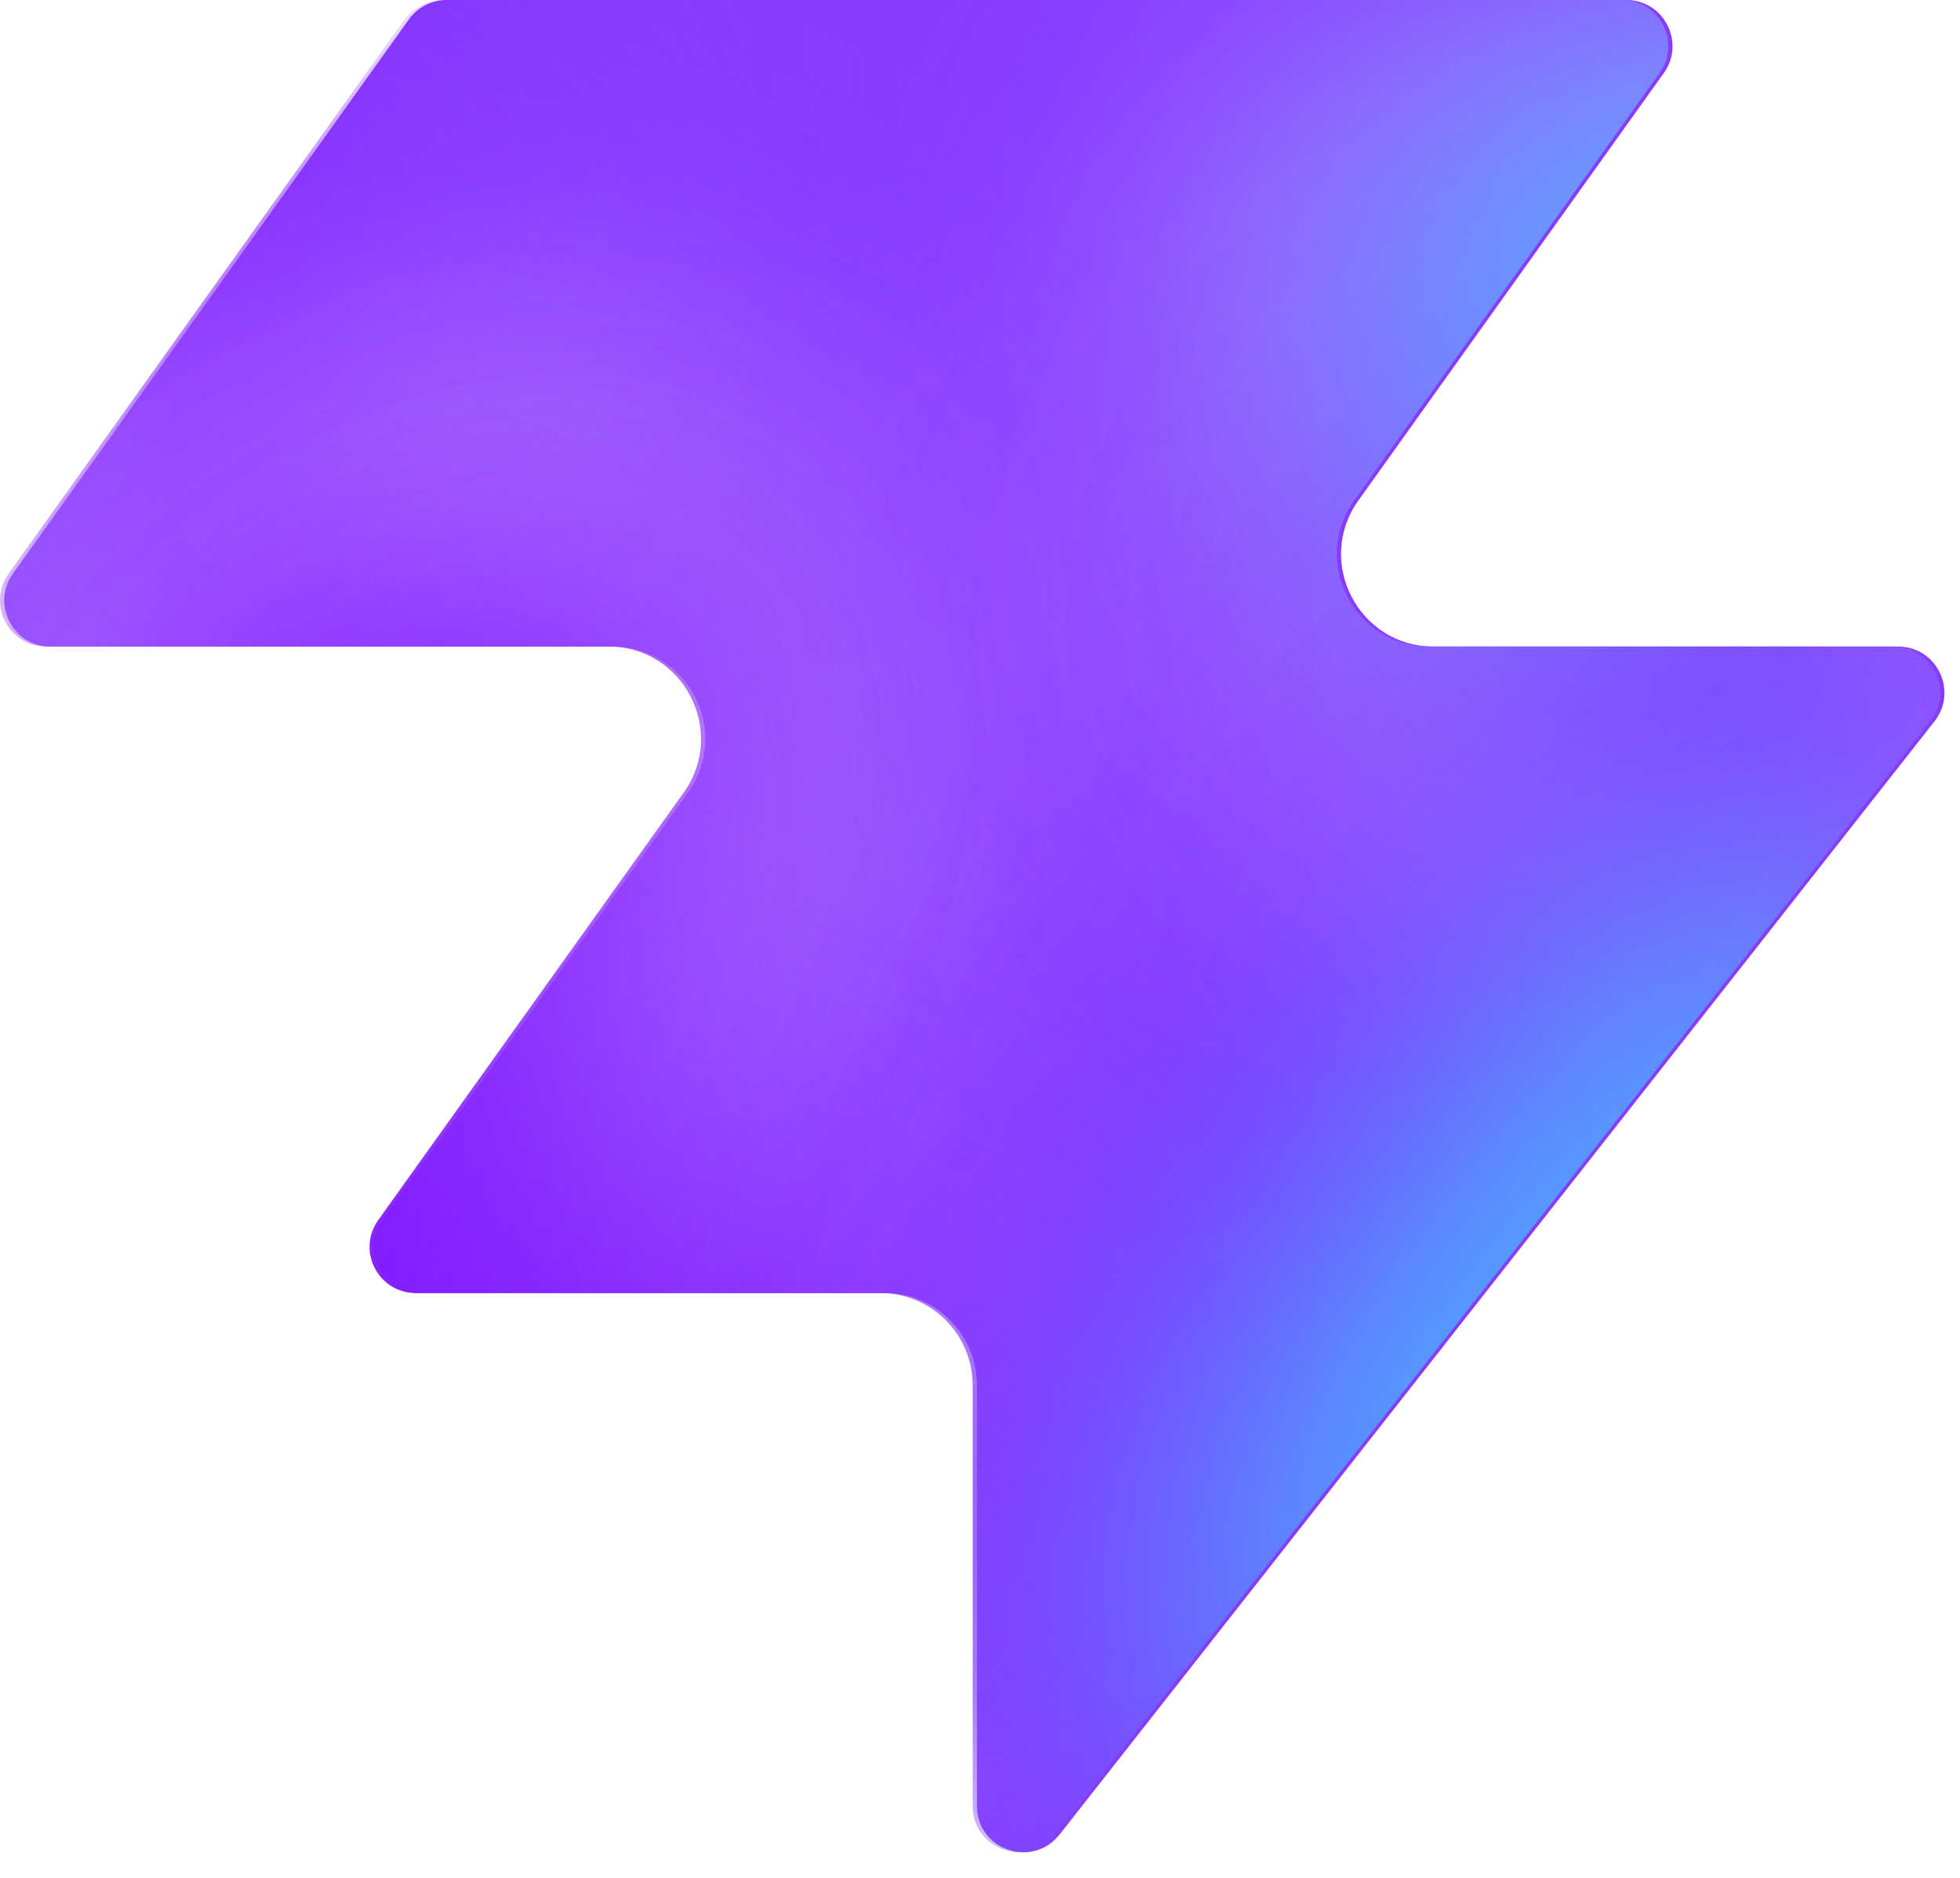
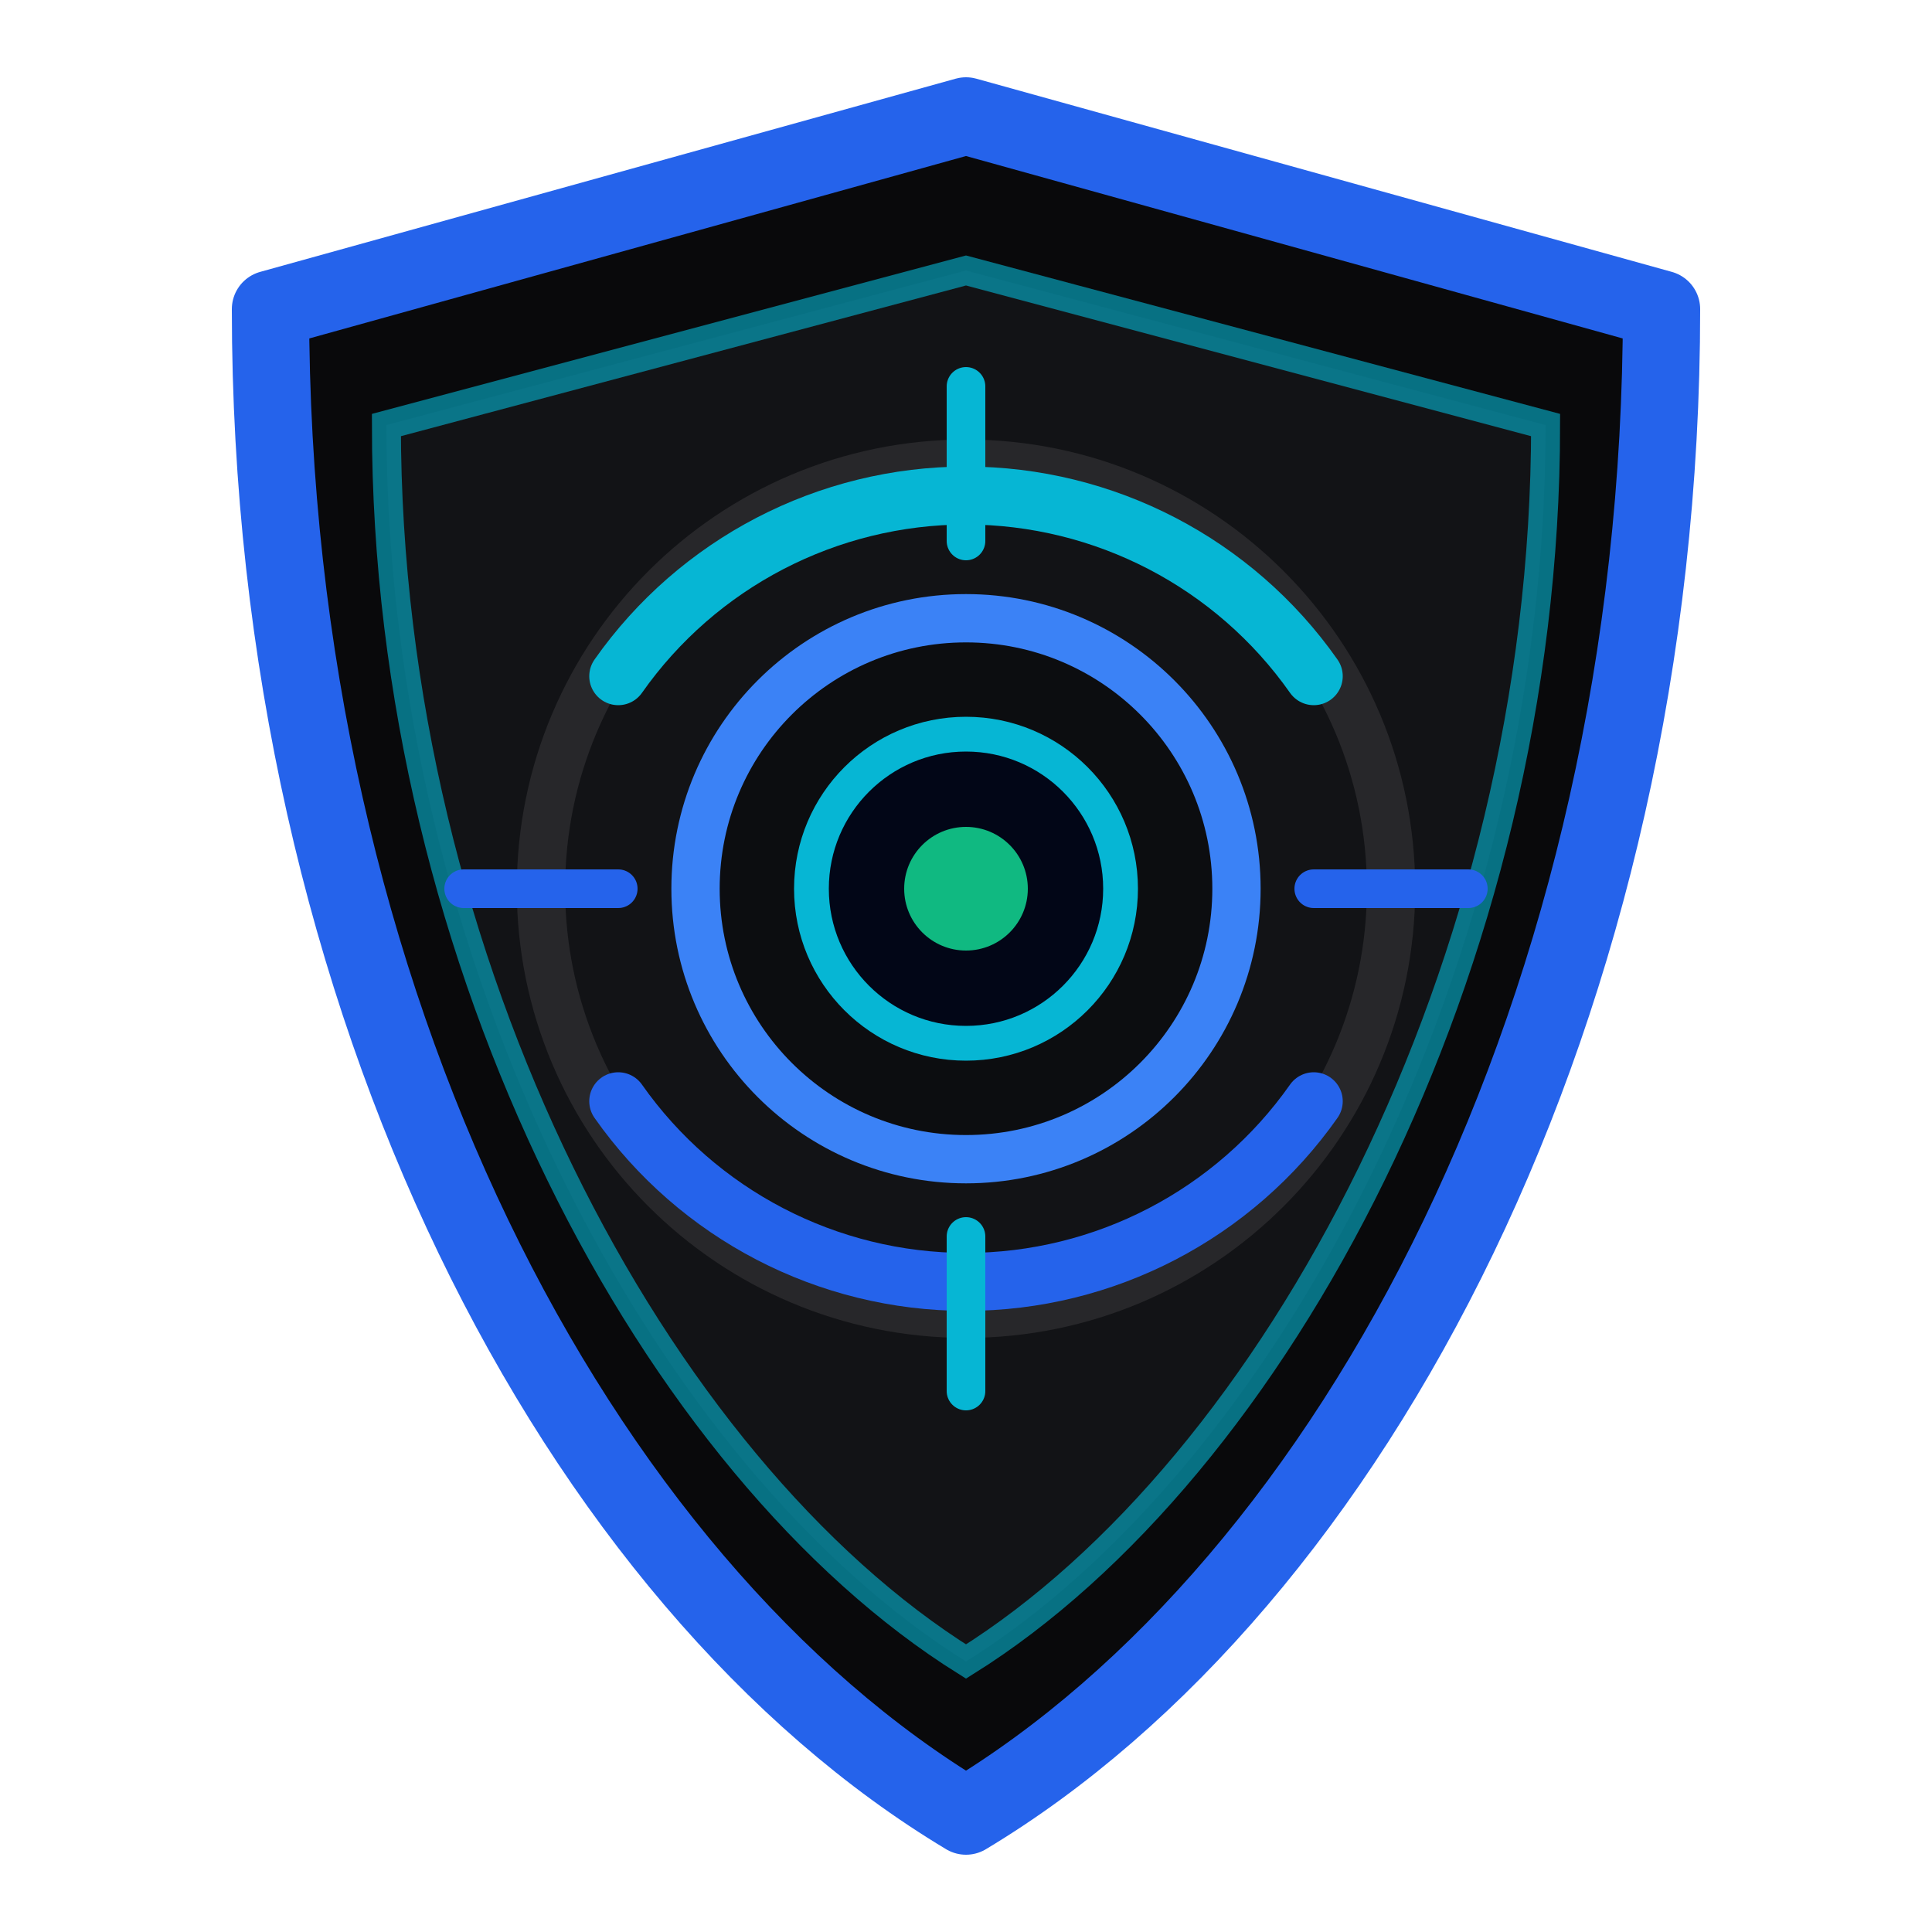
- <svg xmlns="http://www.w3.org/2000/svg" width="48" height="46" fill="none" viewBox="0 0 48 46">
-   <path fill="#863bff" d="M25.946 44.938c-.664.845-2.021.375-2.021-.698V33.937a2.26 2.26 0 0 0-2.262-2.262H10.287c-.92 0-1.456-1.04-.92-1.788l7.48-10.471c1.07-1.497 0-3.578-1.842-3.578H1.237c-.92 0-1.456-1.04-.92-1.788L10.013.474c.214-.297.556-.474.92-.474h28.894c.92 0 1.456 1.04.92 1.788l-7.48 10.471c-1.07 1.498 0 3.579 1.842 3.579h11.377c.943 0 1.473 1.088.89 1.83L25.947 44.94z" style="fill:#863bff;fill:color(display-p3 .525 .23 1);fill-opacity:1" />
-   <mask id="a" width="48" height="46" x="0" y="0" maskUnits="userSpaceOnUse" style="mask-type:alpha">
-     <path fill="#000" d="M25.842 44.938c-.664.844-2.021.375-2.021-.698V33.937a2.26 2.26 0 0 0-2.262-2.262H10.183c-.92 0-1.456-1.04-.92-1.788l7.48-10.471c1.07-1.498 0-3.579-1.842-3.579H1.133c-.92 0-1.456-1.04-.92-1.787L9.91.473c.214-.297.556-.474.92-.474h28.894c.92 0 1.456 1.04.92 1.788l-7.48 10.471c-1.07 1.498 0 3.578 1.842 3.578h11.377c.943 0 1.473 1.088.89 1.832L25.843 44.94z" style="fill:#000;fill-opacity:1" />
-   </mask>
-   <g mask="url(#a)">
-     <g filter="url(#b)">
-       <ellipse cx="5.508" cy="14.704" fill="#ede6ff" rx="5.508" ry="14.704" style="fill:#ede6ff;fill:color(display-p3 .927 .903 1);fill-opacity:1" transform="matrix(.00324 1 1 -.00324 -4.47 31.516)" />
-     </g>
-     <g filter="url(#c)">
-       <ellipse cx="10.399" cy="29.851" fill="#ede6ff" rx="10.399" ry="29.851" style="fill:#ede6ff;fill:color(display-p3 .927 .903 1);fill-opacity:1" transform="matrix(.00324 1 1 -.00324 -39.328 7.883)" />
-     </g>
-     <g filter="url(#d)">
-       <ellipse cx="5.508" cy="30.487" fill="#7e14ff" rx="5.508" ry="30.487" style="fill:#7e14ff;fill:color(display-p3 .492 .077 1);fill-opacity:1" transform="rotate(89.814 -25.913 -14.639)scale(1 -1)" />
-     </g>
-     <g filter="url(#e)">
-       <ellipse cx="5.508" cy="30.599" fill="#7e14ff" rx="5.508" ry="30.599" style="fill:#7e14ff;fill:color(display-p3 .492 .077 1);fill-opacity:1" transform="rotate(89.814 -32.644 -3.334)scale(1 -1)" />
-     </g>
-     <g filter="url(#f)">
-       <ellipse cx="5.508" cy="30.599" fill="#7e14ff" rx="5.508" ry="30.599" style="fill:#7e14ff;fill:color(display-p3 .492 .077 1);fill-opacity:1" transform="matrix(.00324 1 1 -.00324 -34.34 30.47)" />
-     </g>
-     <g filter="url(#g)">
-       <ellipse cx="14.072" cy="22.078" fill="#ede6ff" rx="14.072" ry="22.078" style="fill:#ede6ff;fill:color(display-p3 .927 .903 1);fill-opacity:1" transform="rotate(93.35 24.506 48.493)scale(-1 1)" />
-     </g>
-     <g filter="url(#h)">
-       <ellipse cx="3.47" cy="21.501" fill="#7e14ff" rx="3.47" ry="21.501" style="fill:#7e14ff;fill:color(display-p3 .492 .077 1);fill-opacity:1" transform="rotate(89.009 28.708 47.59)scale(-1 1)" />
-     </g>
-     <g filter="url(#i)">
-       <ellipse cx="3.47" cy="21.501" fill="#7e14ff" rx="3.47" ry="21.501" style="fill:#7e14ff;fill:color(display-p3 .492 .077 1);fill-opacity:1" transform="rotate(89.009 28.708 47.59)scale(-1 1)" />
-     </g>
-     <g filter="url(#j)">
-       <ellipse cx=".387" cy="8.972" fill="#7e14ff" rx="4.407" ry="29.108" style="fill:#7e14ff;fill:color(display-p3 .492 .077 1);fill-opacity:1" transform="rotate(39.51 .387 8.972)" />
-     </g>
-     <g filter="url(#k)">
-       <ellipse cx="47.523" cy="-6.092" fill="#7e14ff" rx="4.407" ry="29.108" style="fill:#7e14ff;fill:color(display-p3 .492 .077 1);fill-opacity:1" transform="rotate(37.892 47.523 -6.092)" />
-     </g>
-     <g filter="url(#l)">
-       <ellipse cx="41.412" cy="6.333" fill="#47bfff" rx="5.971" ry="9.665" style="fill:#47bfff;fill:color(display-p3 .28 .748 1);fill-opacity:1" transform="rotate(37.892 41.412 6.333)" />
-     </g>
-     <g filter="url(#m)">
-       <ellipse cx="-1.879" cy="38.332" fill="#7e14ff" rx="4.407" ry="29.108" style="fill:#7e14ff;fill:color(display-p3 .492 .077 1);fill-opacity:1" transform="rotate(37.892 -1.88 38.332)" />
-     </g>
-     <g filter="url(#n)">
-       <ellipse cx="-1.879" cy="38.332" fill="#7e14ff" rx="4.407" ry="29.108" style="fill:#7e14ff;fill:color(display-p3 .492 .077 1);fill-opacity:1" transform="rotate(37.892 -1.88 38.332)" />
-     </g>
-     <g filter="url(#o)">
-       <ellipse cx="35.651" cy="29.907" fill="#7e14ff" rx="4.407" ry="29.108" style="fill:#7e14ff;fill:color(display-p3 .492 .077 1);fill-opacity:1" transform="rotate(37.892 35.651 29.907)" />
-     </g>
-     <g filter="url(#p)">
-       <ellipse cx="38.418" cy="32.4" fill="#47bfff" rx="5.971" ry="15.297" style="fill:#47bfff;fill:color(display-p3 .28 .748 1);fill-opacity:1" transform="rotate(37.892 38.418 32.4)" />
-     </g>
-   </g>
-   <defs>
-     <filter id="b" width="60.045" height="41.654" x="-19.77" y="16.149" color-interpolation-filters="sRGB" filterUnits="userSpaceOnUse">
-       <feFlood flood-opacity="0" result="BackgroundImageFix" />
-       <feBlend in="SourceGraphic" in2="BackgroundImageFix" result="shape" />
-       <feGaussianBlur result="effect1_foregroundBlur_2002_17158" stdDeviation="7.659" />
-     </filter>
-     <filter id="c" width="90.34" height="51.437" x="-54.613" y="-7.533" color-interpolation-filters="sRGB" filterUnits="userSpaceOnUse">
-       <feFlood flood-opacity="0" result="BackgroundImageFix" />
-       <feBlend in="SourceGraphic" in2="BackgroundImageFix" result="shape" />
-       <feGaussianBlur result="effect1_foregroundBlur_2002_17158" stdDeviation="7.659" />
-     </filter>
-     <filter id="d" width="79.355" height="29.4" x="-49.64" y="2.03" color-interpolation-filters="sRGB" filterUnits="userSpaceOnUse">
-       <feFlood flood-opacity="0" result="BackgroundImageFix" />
-       <feBlend in="SourceGraphic" in2="BackgroundImageFix" result="shape" />
-       <feGaussianBlur result="effect1_foregroundBlur_2002_17158" stdDeviation="4.596" />
-     </filter>
-     <filter id="e" width="79.579" height="29.4" x="-45.045" y="20.029" color-interpolation-filters="sRGB" filterUnits="userSpaceOnUse">
-       <feFlood flood-opacity="0" result="BackgroundImageFix" />
-       <feBlend in="SourceGraphic" in2="BackgroundImageFix" result="shape" />
-       <feGaussianBlur result="effect1_foregroundBlur_2002_17158" stdDeviation="4.596" />
-     </filter>
-     <filter id="f" width="79.579" height="29.4" x="-43.513" y="21.178" color-interpolation-filters="sRGB" filterUnits="userSpaceOnUse">
-       <feFlood flood-opacity="0" result="BackgroundImageFix" />
-       <feBlend in="SourceGraphic" in2="BackgroundImageFix" result="shape" />
-       <feGaussianBlur result="effect1_foregroundBlur_2002_17158" stdDeviation="4.596" />
-     </filter>
-     <filter id="g" width="74.749" height="58.852" x="15.756" y="-17.901" color-interpolation-filters="sRGB" filterUnits="userSpaceOnUse">
-       <feFlood flood-opacity="0" result="BackgroundImageFix" />
-       <feBlend in="SourceGraphic" in2="BackgroundImageFix" result="shape" />
-       <feGaussianBlur result="effect1_foregroundBlur_2002_17158" stdDeviation="7.659" />
-     </filter>
-     <filter id="h" width="61.377" height="25.362" x="23.548" y="2.284" color-interpolation-filters="sRGB" filterUnits="userSpaceOnUse">
-       <feFlood flood-opacity="0" result="BackgroundImageFix" />
-       <feBlend in="SourceGraphic" in2="BackgroundImageFix" result="shape" />
-       <feGaussianBlur result="effect1_foregroundBlur_2002_17158" stdDeviation="4.596" />
-     </filter>
-     <filter id="i" width="61.377" height="25.362" x="23.548" y="2.284" color-interpolation-filters="sRGB" filterUnits="userSpaceOnUse">
-       <feFlood flood-opacity="0" result="BackgroundImageFix" />
-       <feBlend in="SourceGraphic" in2="BackgroundImageFix" result="shape" />
-       <feGaussianBlur result="effect1_foregroundBlur_2002_17158" stdDeviation="4.596" />
-     </filter>
-     <filter id="j" width="56.045" height="63.649" x="-27.636" y="-22.853" color-interpolation-filters="sRGB" filterUnits="userSpaceOnUse">
-       <feFlood flood-opacity="0" result="BackgroundImageFix" />
-       <feBlend in="SourceGraphic" in2="BackgroundImageFix" result="shape" />
-       <feGaussianBlur result="effect1_foregroundBlur_2002_17158" stdDeviation="4.596" />
-     </filter>
-     <filter id="k" width="54.814" height="64.646" x="20.116" y="-38.415" color-interpolation-filters="sRGB" filterUnits="userSpaceOnUse">
-       <feFlood flood-opacity="0" result="BackgroundImageFix" />
-       <feBlend in="SourceGraphic" in2="BackgroundImageFix" result="shape" />
-       <feGaussianBlur result="effect1_foregroundBlur_2002_17158" stdDeviation="4.596" />
-     </filter>
-     <filter id="l" width="33.541" height="35.313" x="24.641" y="-11.323" color-interpolation-filters="sRGB" filterUnits="userSpaceOnUse">
-       <feFlood flood-opacity="0" result="BackgroundImageFix" />
-       <feBlend in="SourceGraphic" in2="BackgroundImageFix" result="shape" />
-       <feGaussianBlur result="effect1_foregroundBlur_2002_17158" stdDeviation="4.596" />
-     </filter>
-     <filter id="m" width="54.814" height="64.646" x="-29.286" y="6.009" color-interpolation-filters="sRGB" filterUnits="userSpaceOnUse">
-       <feFlood flood-opacity="0" result="BackgroundImageFix" />
-       <feBlend in="SourceGraphic" in2="BackgroundImageFix" result="shape" />
-       <feGaussianBlur result="effect1_foregroundBlur_2002_17158" stdDeviation="4.596" />
-     </filter>
-     <filter id="n" width="54.814" height="64.646" x="-29.286" y="6.009" color-interpolation-filters="sRGB" filterUnits="userSpaceOnUse">
-       <feFlood flood-opacity="0" result="BackgroundImageFix" />
-       <feBlend in="SourceGraphic" in2="BackgroundImageFix" result="shape" />
-       <feGaussianBlur result="effect1_foregroundBlur_2002_17158" stdDeviation="4.596" />
-     </filter>
-     <filter id="o" width="54.814" height="64.646" x="8.244" y="-2.416" color-interpolation-filters="sRGB" filterUnits="userSpaceOnUse">
-       <feFlood flood-opacity="0" result="BackgroundImageFix" />
-       <feBlend in="SourceGraphic" in2="BackgroundImageFix" result="shape" />
-       <feGaussianBlur result="effect1_foregroundBlur_2002_17158" stdDeviation="4.596" />
-     </filter>
-     <filter id="p" width="39.409" height="43.623" x="18.713" y="10.588" color-interpolation-filters="sRGB" filterUnits="userSpaceOnUse">
-       <feFlood flood-opacity="0" result="BackgroundImageFix" />
-       <feBlend in="SourceGraphic" in2="BackgroundImageFix" result="shape" />
-       <feGaussianBlur result="effect1_foregroundBlur_2002_17158" stdDeviation="4.596" />
-     </filter>
-   </defs>
+ <svg xmlns="http://www.w3.org/2000/svg" viewBox="0 0 100 100" fill="none">
+   <path d="M50 6 L86 16 C86 52 70 82 50 94 C30 82 14 52 14 16 Z" fill="#09090b" stroke="#2563eb" stroke-width="4" stroke-linejoin="round" />
+   <path d="M50 14 L80 22 C80 50 66 76 50 86 C34 76 20 50 20 22 Z" fill="#121316" stroke="#06b6d4" stroke-width="1.5" stroke-opacity="0.6" />
+   <circle cx="50" cy="46" r="22" stroke="#27272a" stroke-width="2.5" />
+   <path d="M 32 35 A 22 22 0 0 1 68 35" stroke="#06b6d4" stroke-width="3" stroke-linecap="round" />
+   <path d="M 68 57 A 22 22 0 0 1 32 57" stroke="#2563eb" stroke-width="3" stroke-linecap="round" />
+   <circle cx="50" cy="46" r="14" fill="#0c0d10" stroke="#3b82f6" stroke-width="2.5" />
+   <circle cx="50" cy="46" r="8" fill="#020617" stroke="#06b6d4" stroke-width="1.8" />
+   <circle cx="50" cy="46" r="3.2" fill="#10b981" />
+   <line x1="50" y1="20" x2="50" y2="28" stroke="#06b6d4" stroke-width="2" stroke-linecap="round" />
+   <line x1="50" y1="64" x2="50" y2="72" stroke="#06b6d4" stroke-width="2" stroke-linecap="round" />
+   <line x1="24" y1="46" x2="32" y2="46" stroke="#2563eb" stroke-width="2" stroke-linecap="round" />
+   <line x1="68" y1="46" x2="76" y2="46" stroke="#2563eb" stroke-width="2" stroke-linecap="round" />
</svg>
